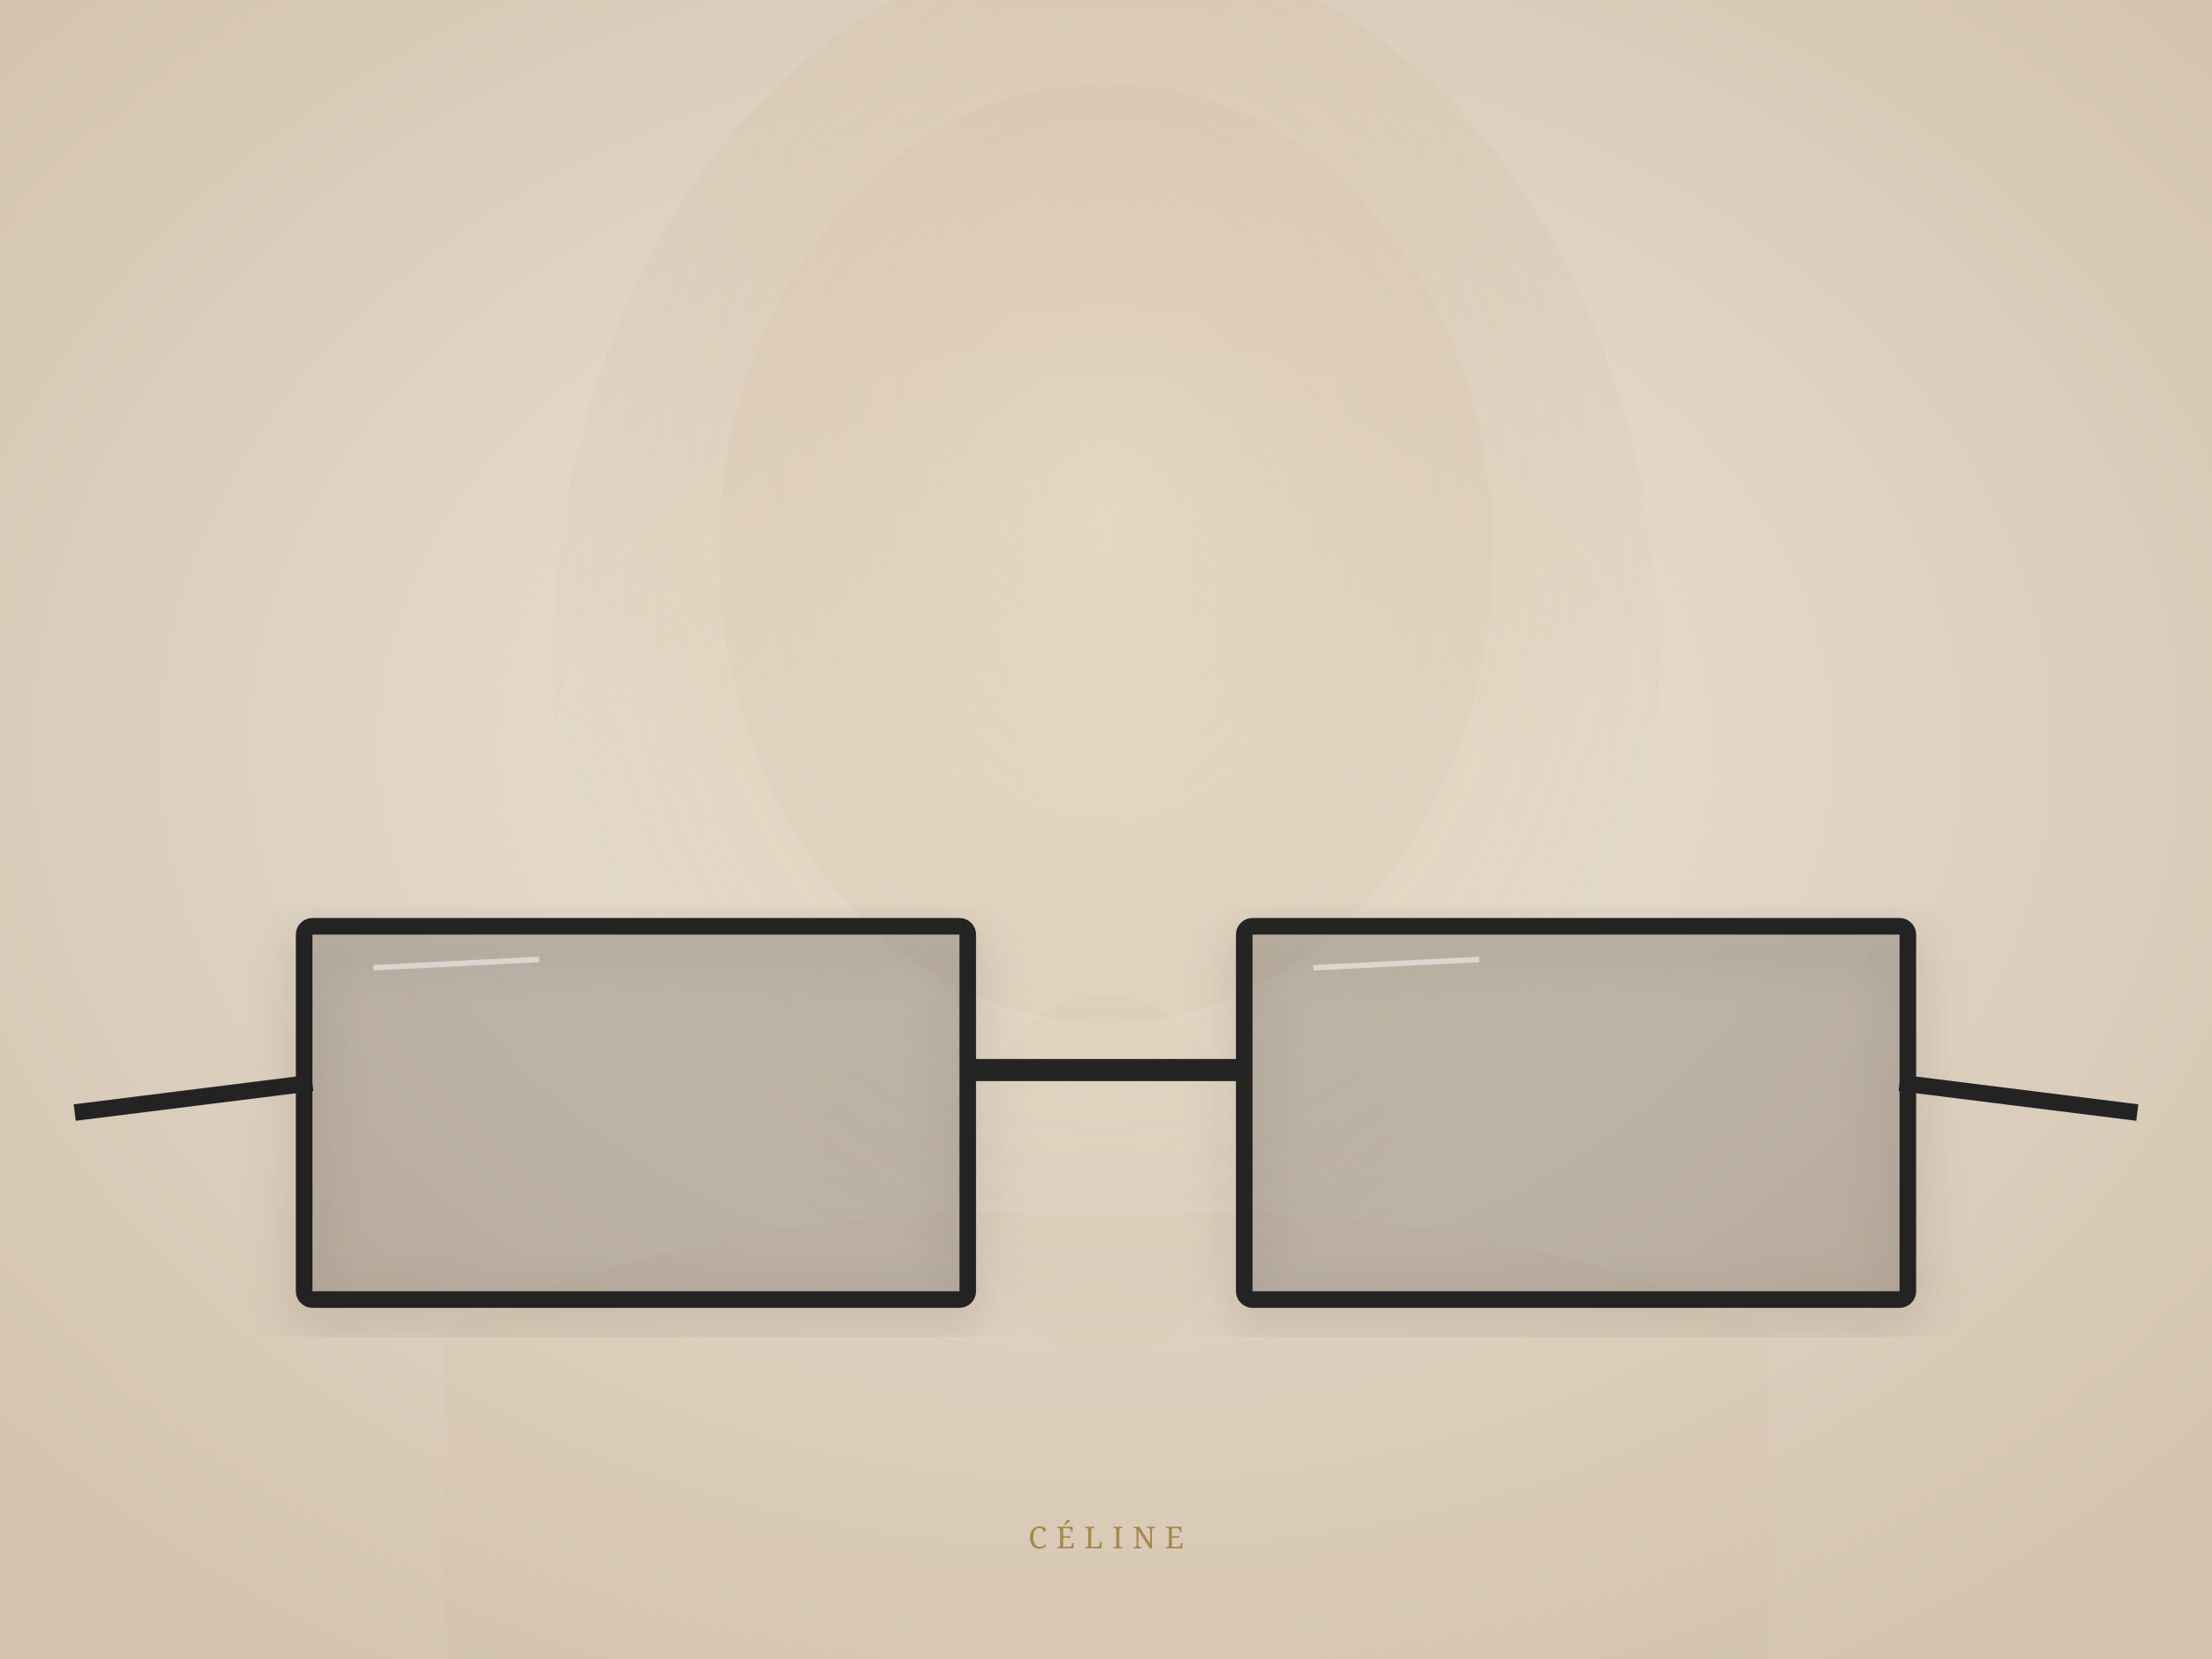
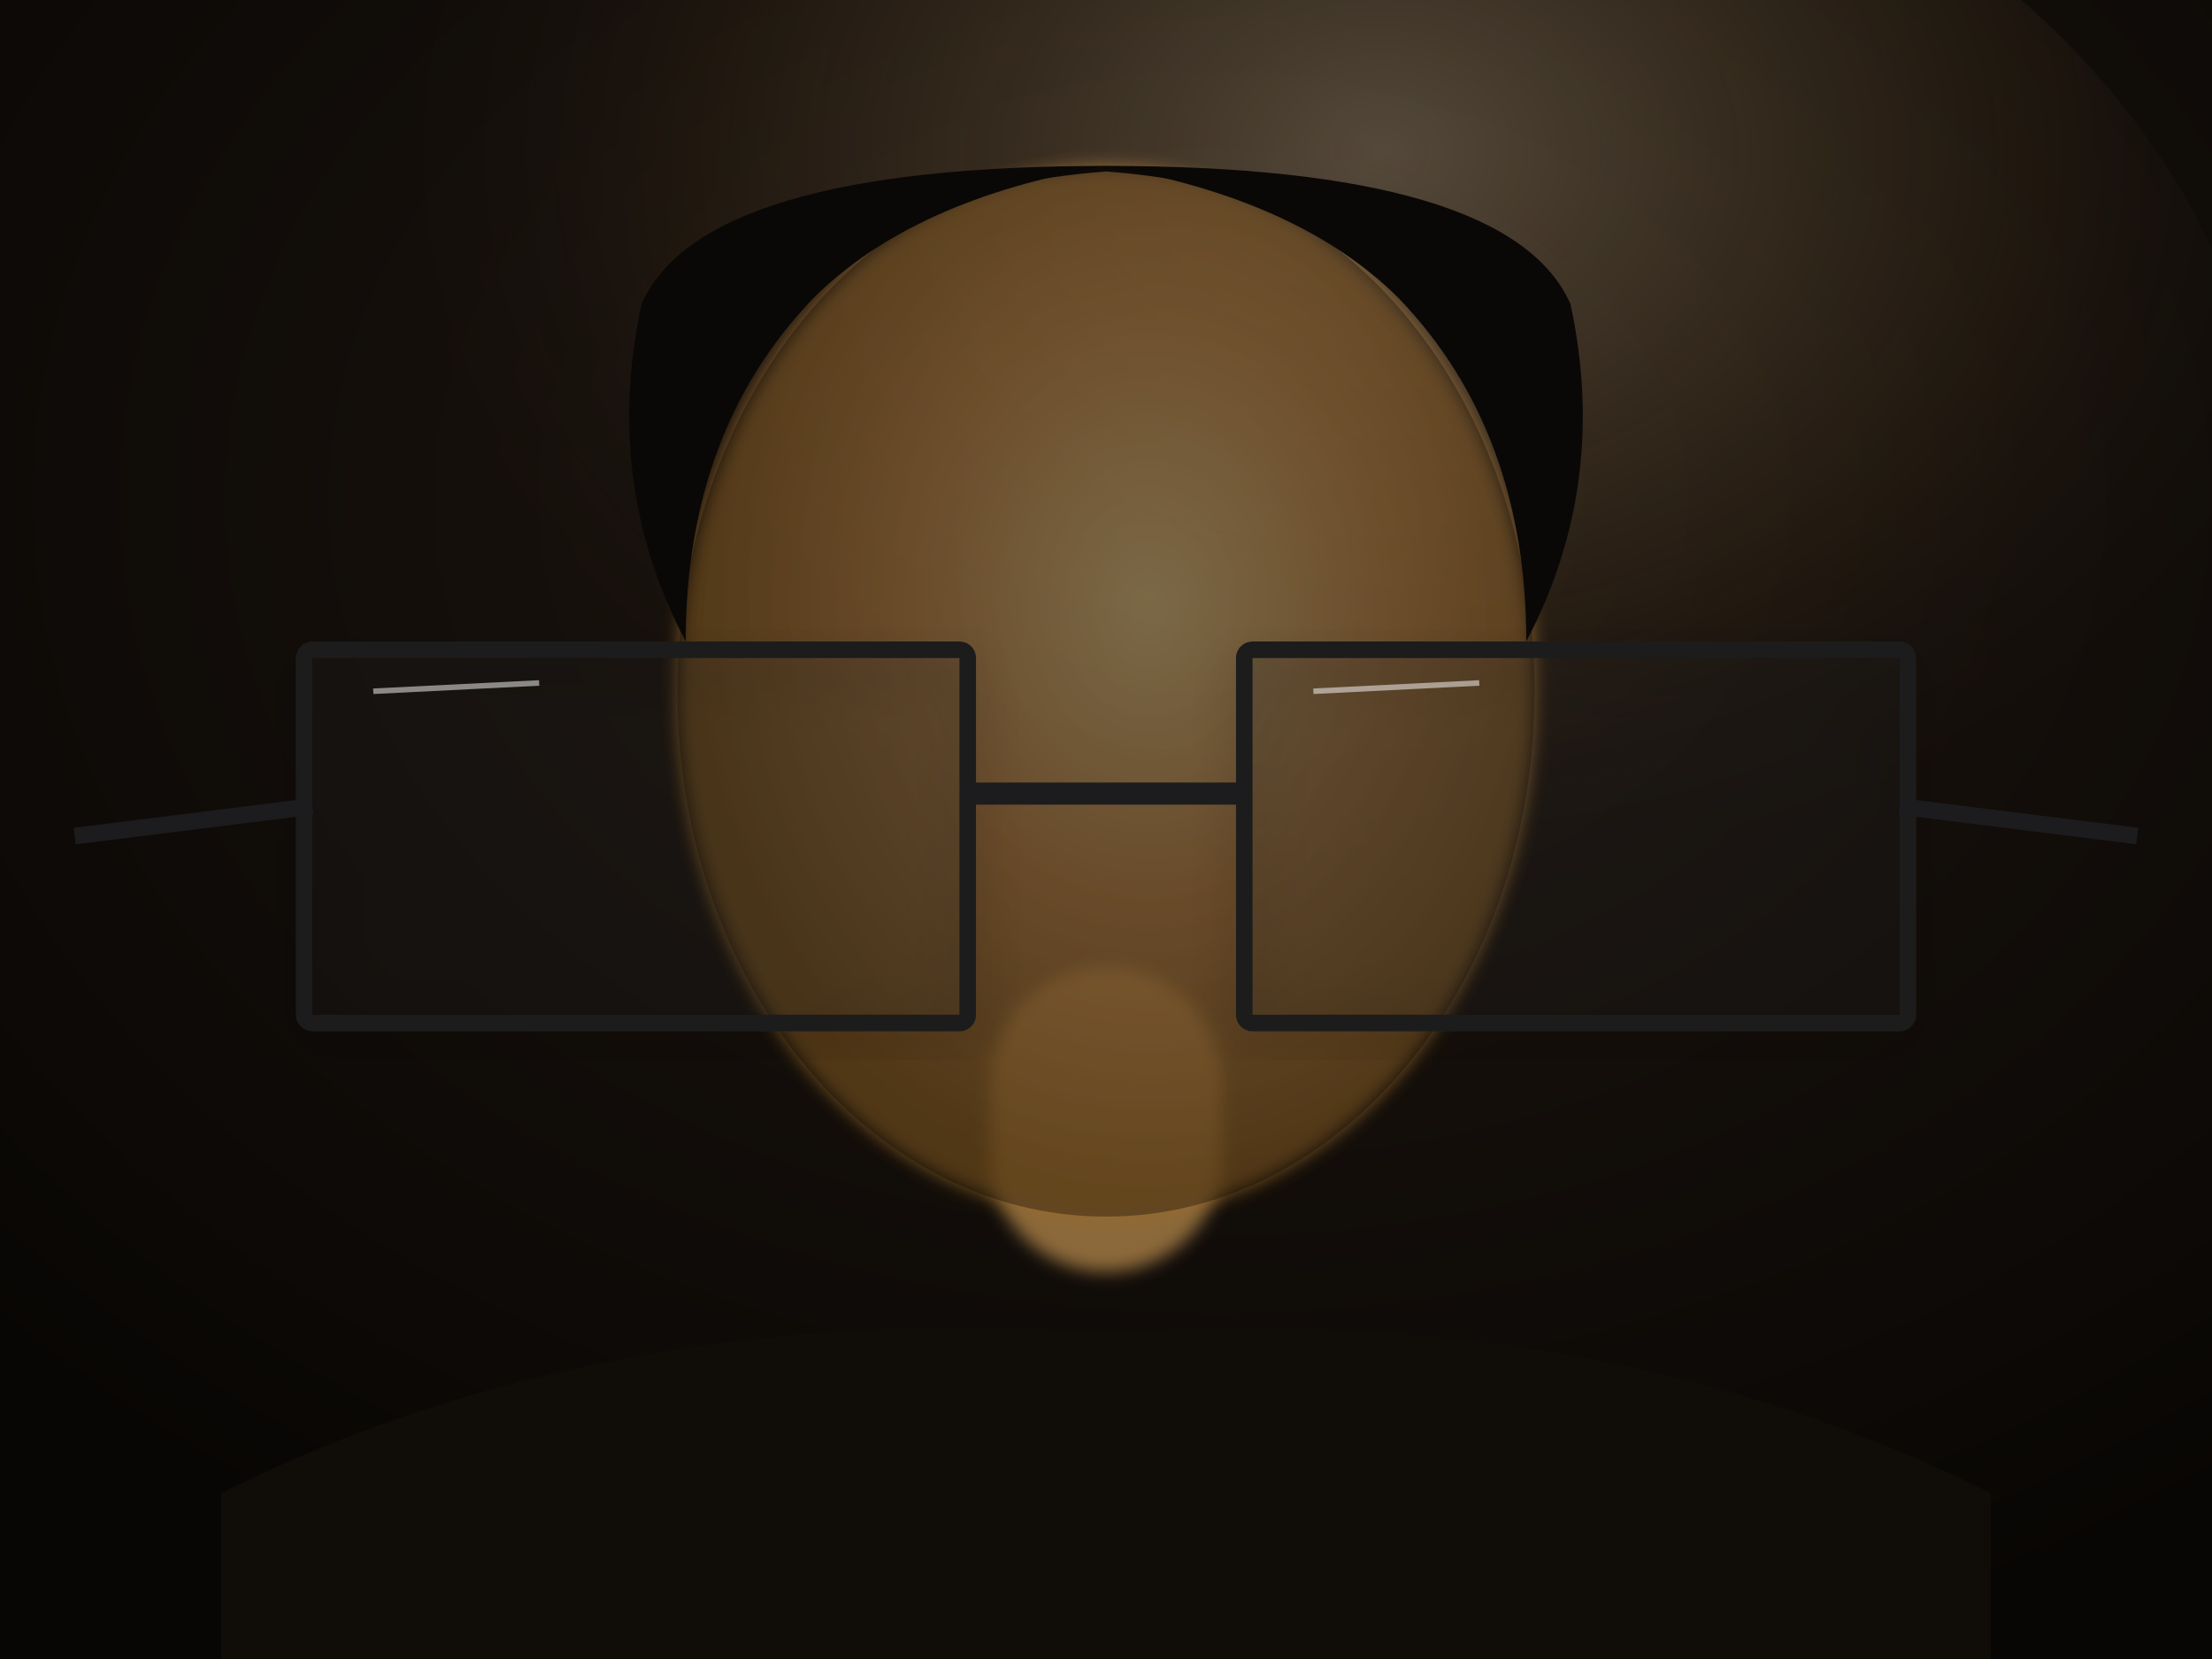
<svg xmlns="http://www.w3.org/2000/svg" viewBox="0 0 800 600" width="800" height="600">
  <defs>
-     <radialGradient id="bg" cx="50%" cy="45%" r="65%">
-       <stop offset="0%" stop-color="#EDE5D8" />
-       <stop offset="100%" stop-color="#D4C4B0" />
+     <radialGradient id="bg" cx="55%" cy="30%" r="75%">
+       <stop offset="0%" stop-color="#1E1610" />
+       <stop offset="100%" stop-color="#080604" />
    </radialGradient>
-     <radialGradient id="face" cx="50%" cy="40%" r="55%">
-       <stop offset="0%" stop-color="#E8D9C5" stop-opacity="0.6" />
-       <stop offset="100%" stop-color="#C4A882" stop-opacity="0" />
+     <radialGradient id="glow" cx="58%" cy="28%" r="50%">
+       <stop offset="0%" stop-color="#F0D8B0" stop-opacity="0.28" />
+       <stop offset="70%" stop-color="#C09050" stop-opacity="0.05" />
+       <stop offset="100%" stop-color="#080604" stop-opacity="0" />
    </radialGradient>
+     <radialGradient id="skinGrad" cx="55%" cy="42%" r="55%">
+       <stop offset="0%" stop-color="#E8C888" />
+       <stop offset="50%" stop-color="#C89050" />
+       <stop offset="100%" stop-color="#986828" />
+     </radialGradient>
+     <filter id="faceSoft" x="-10%" y="-10%" width="120%" height="120%">
+       <feGaussianBlur stdDeviation="3" />
+     </filter>
  </defs>
  <rect width="800" height="600" fill="url(#bg)" />
-   <ellipse cx="400" cy="240" rx="200" ry="260" fill="url(#face)" />
-   <ellipse cx="400" cy="200" rx="140" ry="170" fill="#C9B49A" opacity="0.12" />
-   <rect x="358" y="360" width="84" height="130" rx="42" fill="#C9B49A" opacity="0.10" />
-   <path d="M 160,480 Q 280,430 400,440 Q 520,430 640,480 L 640,600 L 160,600 Z" fill="#C9B49A" opacity="0.10" />
-   <g transform="translate(0, 80)">
+   <ellipse cx="440" cy="180" rx="380" ry="280" fill="url(#glow)" />
+   <path d="M 80,540 Q 220,470 400,482 Q 580,470 720,540 L 720,600 L 80,600 Z" fill="#100C08" />
+   <rect x="358" y="350" width="84" height="110" rx="42" fill="#C09050" filter="url(#faceSoft)" opacity="0.7" />
+   <ellipse cx="400" cy="250" rx="155" ry="190" fill="url(#skinGrad)" filter="url(#faceSoft)" opacity="0.75" />
+   <ellipse cx="400" cy="250" rx="155" ry="190" fill="#080604" opacity="0.35" style="transform-origin: left center" />
+   <path d="M 250,180 Q 235,80 400,60 Q 565,80 550,180 Q 520,100 480,80 Q 440,65 400,62 Q 360,65 320,80 Q 276,100 250,180 Z" fill="#0C0906" />
+   <path d="M 248,232 Q 218,175 232,110 Q 254,60 400,60 Q 330,72 294,108 Q 248,156 248,232 Z" fill="#0A0806" />
+   <path d="M 552,232 Q 582,175 568,110 Q 546,60 400,60 Q 470,72 506,108 Q 552,156 552,232 Z" fill="#0A0806" />
+   <g transform="translate(0, -20)">
    <defs>
      <filter id="sh">
        <feDropShadow dx="0" dy="6" stdDeviation="9" flood-opacity="0.2" />
      </filter>
    </defs>
    <rect x="110" y="255" width="240" height="135" rx="3" ry="3" fill="rgba(28,28,30,0.18)" stroke="#1C1C1E" stroke-width="6" filter="url(#sh)" />
    <rect x="450" y="255" width="240" height="135" rx="3" ry="3" fill="rgba(28,28,30,0.18)" stroke="#1C1C1E" stroke-width="6" filter="url(#sh)" />
    <rect x="350" y="303" width="100" height="8" rx="3" fill="#1C1C1E" />
    <line x1="110" y1="312" x2="30" y2="322" stroke="#1C1C1E" stroke-width="6" stroke-linecap="square" />
    <line x1="690" y1="312" x2="770" y2="322" stroke="#1C1C1E" stroke-width="6" stroke-linecap="square" />
    <line x1="135" y1="270" x2="195" y2="267" stroke="white" stroke-width="2" stroke-opacity="0.5" />
    <line x1="475" y1="270" x2="535" y2="267" stroke="white" stroke-width="2" stroke-opacity="0.5" />
  </g>
-   <text x="400" y="560" text-anchor="middle" font-family="Garamond, Georgia, serif" font-size="11" letter-spacing="0.3em" fill="#8B6914" opacity="0.7" font-weight="400">CÉLINE</text>
-   <rect width="800" height="600" fill="url(#bg)" opacity="0.04" />
</svg>
